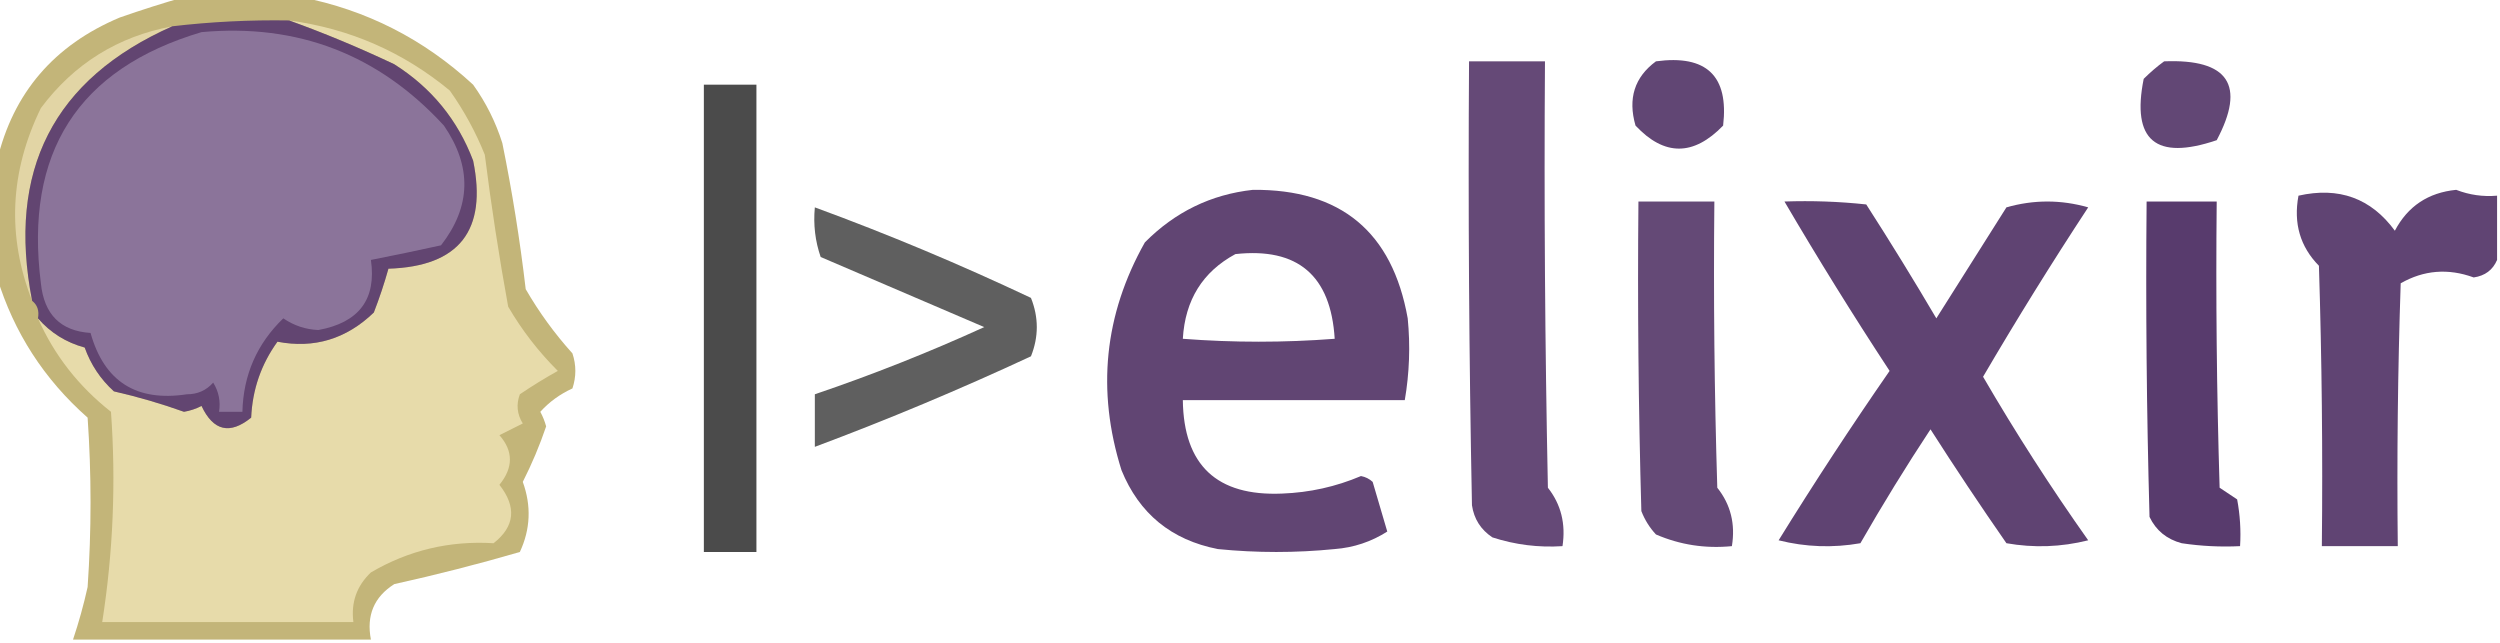
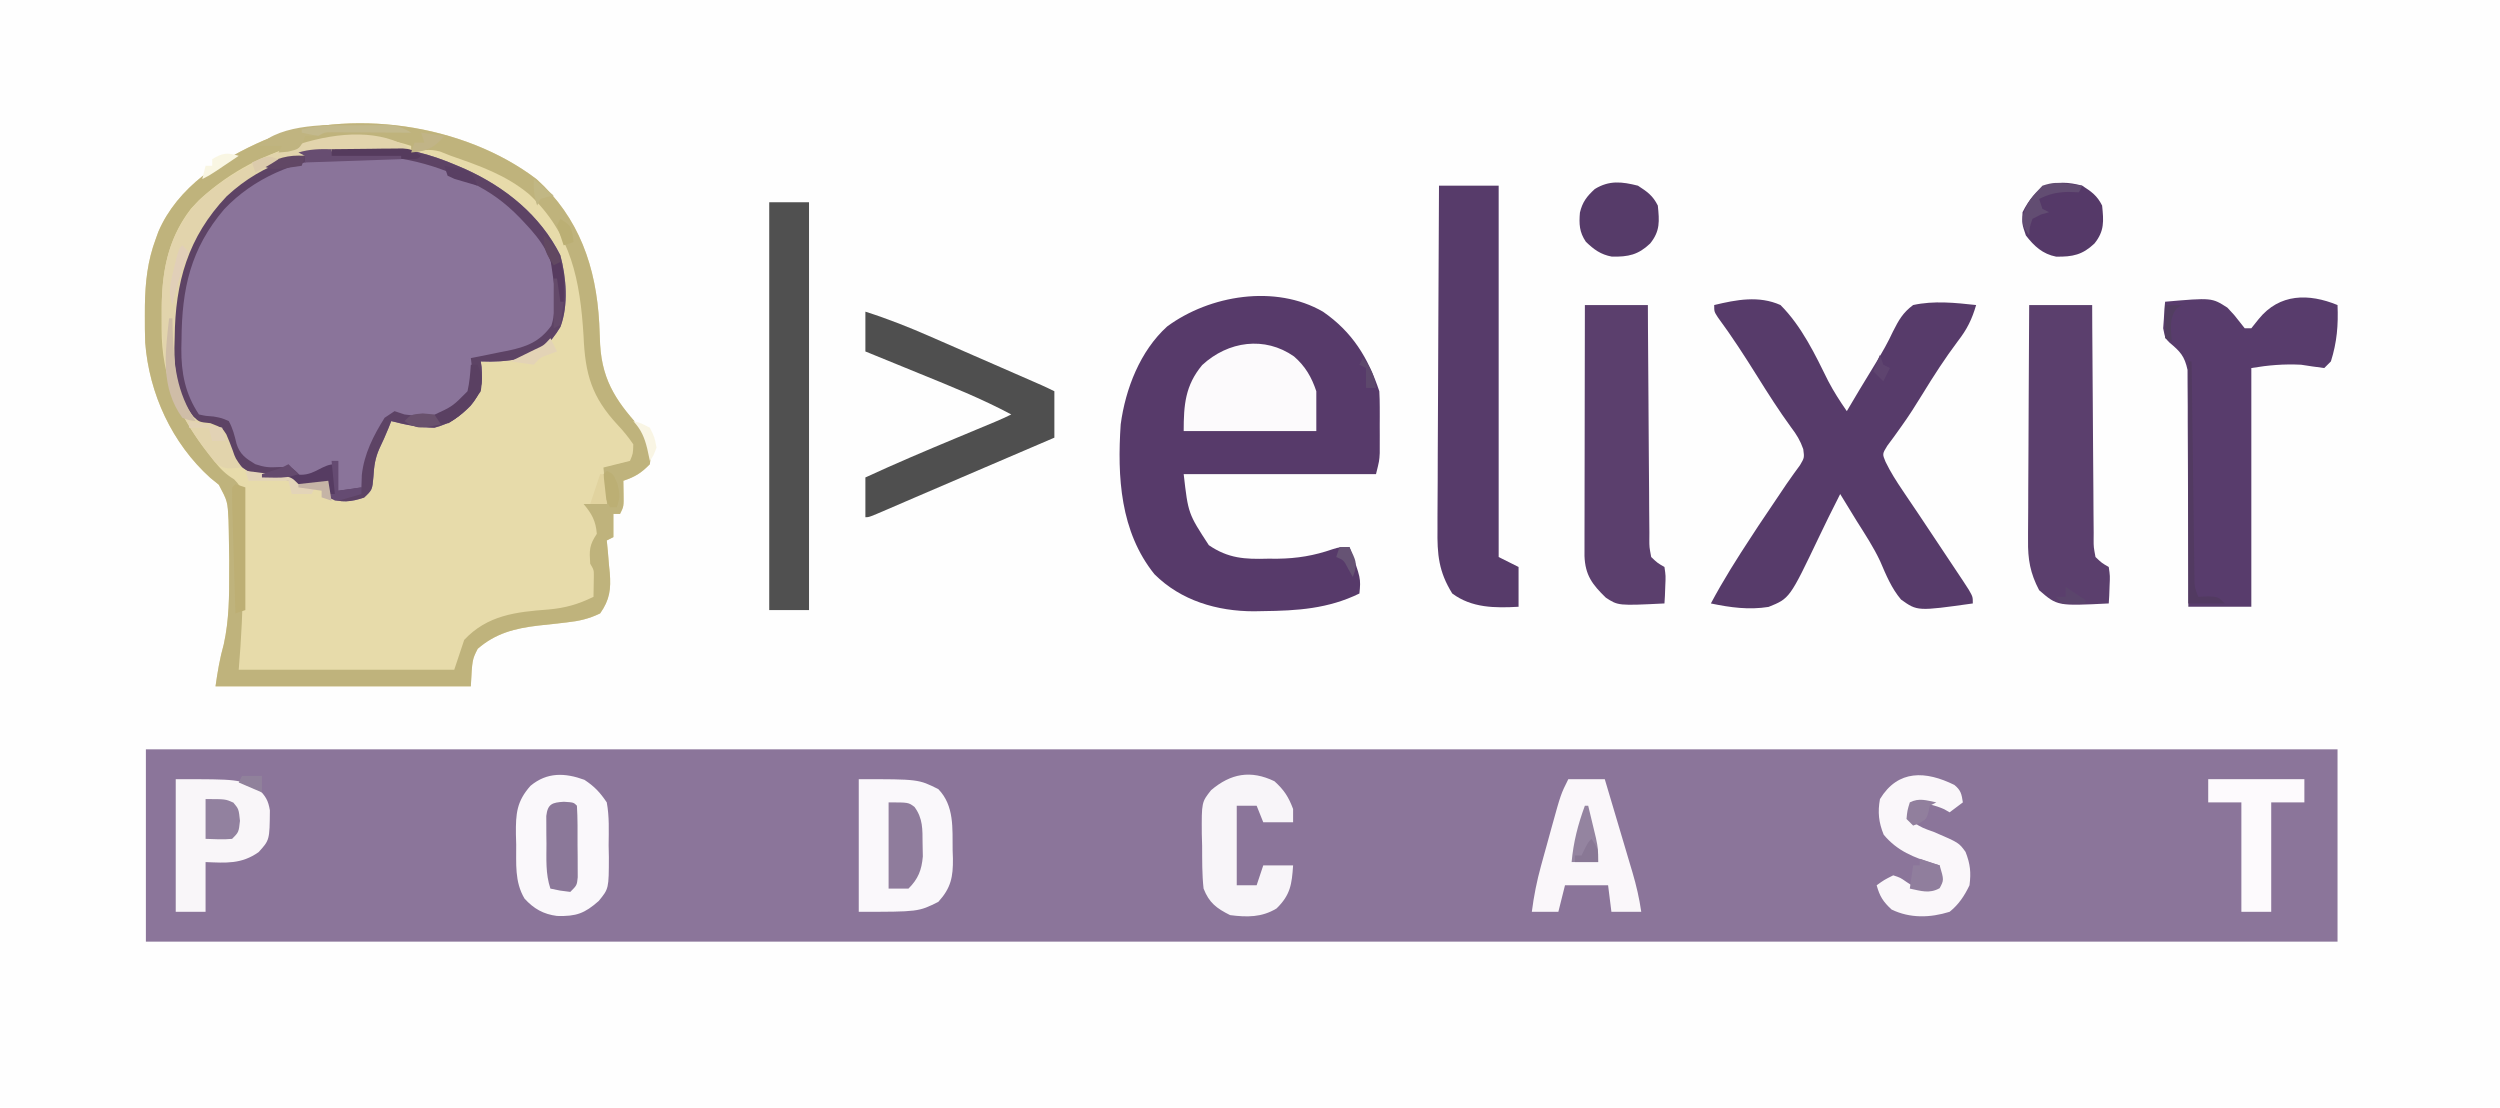
- <svg xmlns="http://www.w3.org/2000/svg" viewBox="0 0 428 110" version="1.1" style="shape-rendering:geometricPrecision; text-rendering:geometricPrecision; image-rendering:optimizeQuality; fill-rule:evenodd; clip-rule:evenodd">
-   <g>
-     <path style="opacity:1" fill="#c3b579" d="M 31.5,-0.5 C 38.167,-0.5 44.833,-0.5 51.5,-0.5C 62.696,1.682 72.529,6.682 81,14.5C 83.194,17.554 84.861,20.888 86,24.5C 87.688,32.791 89.021,41.124 90,49.5C 92.28,53.447 94.947,57.113 98,60.5C 98.667,62.5 98.667,64.5 98,66.5C 95.863,67.479 94.029,68.812 92.5,70.5C 92.931,71.293 93.264,72.127 93.5,73C 92.393,76.259 91.06,79.426 89.5,82.5C 90.987,86.593 90.82,90.593 89,94.5C 81.917,96.562 74.75,98.395 67.5,100C 64.037,102.195 62.704,105.361 63.5,109.5C 46.5,109.5 29.5,109.5 12.5,109.5C 13.481,106.579 14.315,103.579 15,100.5C 15.667,90.833 15.667,81.167 15,71.5C 7.552,64.928 2.385,56.928 -0.5,47.5C -0.5,40.833 -0.5,34.167 -0.5,27.5C 2.256,15.896 9.256,7.729 20.5,3C 24.254,1.691 27.921,0.525 31.5,-0.5 Z" />
-   </g>
-   <g>
-     <path style="opacity:1" fill="#e2d5a5" d="M 29.5,4.5 C 9.148,13.533 1.148,29.2 5.5,51.5C 1.167,40.43 1.667,29.43 7,18.5C 12.68,10.91 20.18,6.243 29.5,4.5 Z" />
-   </g>
-   <g>
-     <path style="opacity:0.906" fill="#553669" d="M 251.5,10.5 C 255.833,10.5 260.167,10.5 264.5,10.5C 264.333,34.836 264.5,59.169 265,83.5C 267.248,86.351 268.082,89.684 267.5,93.5C 263.395,93.766 259.395,93.266 255.5,92C 253.513,90.681 252.346,88.848 252,86.5C 251.5,61.169 251.333,35.836 251.5,10.5 Z" />
-   </g>
-   <g>
-     <path style="opacity:0.918" fill="#543668" d="M 283.5,10.5 C 292.158,9.327 295.992,12.994 295,21.5C 289.924,26.756 284.924,26.756 280,21.5C 278.663,16.872 279.83,13.205 283.5,10.5 Z" />
-   </g>
-   <g>
-     <path style="opacity:0.921" fill="#553769" d="M 370.5,10.5 C 381.515,10.065 384.515,14.565 379.5,24C 369.054,27.542 364.887,24.042 367,13.5C 368.145,12.364 369.312,11.364 370.5,10.5 Z" />
-   </g>
-   <g>
-     <path style="opacity:0.996" fill="#4a4a4a" d="M 120.5,14.5 C 123.5,14.5 126.5,14.5 129.5,14.5C 129.5,41.167 129.5,67.833 129.5,94.5C 126.5,94.5 123.5,94.5 120.5,94.5C 120.5,67.833 120.5,41.167 120.5,14.5 Z" />
-   </g>
-   <g>
-     <path style="opacity:1" fill="#e7dbaa" d="M 49.5,3.5 C 59.829,4.886 68.996,8.886 77,15.5C 79.435,18.933 81.435,22.6 83,26.5C 84.094,35.209 85.428,43.876 87,52.5C 89.349,56.528 92.183,60.194 95.5,63.5C 93.267,64.742 91.1,66.076 89,67.5C 88.349,69.235 88.515,70.902 89.5,72.5C 88.167,73.167 86.833,73.833 85.5,74.5C 87.896,77.225 87.896,80.059 85.5,83C 88.483,86.802 88.149,90.135 84.5,93C 76.967,92.541 69.967,94.207 63.5,98C 61.069,100.305 60.069,103.138 60.5,106.5C 46.167,106.5 31.833,106.5 17.5,106.5C 19.37,94.573 19.87,82.573 19,70.5C 13.449,66.131 9.282,60.798 6.5,54.5C 8.641,56.968 11.307,58.634 14.5,59.5C 15.547,62.43 17.213,64.93 19.5,67C 23.611,67.938 27.611,69.105 31.5,70.5C 32.554,70.32 33.554,69.987 34.5,69.5C 36.52,73.787 39.354,74.453 43,71.5C 43.214,66.691 44.714,62.358 47.5,58.5C 53.787,59.71 59.287,58.043 64,53.5C 64.96,51.02 65.793,48.52 66.5,46C 78.616,45.618 83.449,39.451 81,27.5C 78.359,20.521 73.859,15.021 67.5,11C 61.515,8.166 55.515,5.666 49.5,3.5 Z" />
-   </g>
-   <g>
-     <path style="opacity:0.924" fill="#543668" d="M 214.5,32.5 C 229.538,32.373 238.372,39.706 241,54.5C 241.461,59.184 241.295,63.851 240.5,68.5C 227.833,68.5 215.167,68.5 202.5,68.5C 202.643,79.642 208.309,84.975 219.5,84.5C 224.198,84.327 228.698,83.327 233,81.5C 233.772,81.645 234.439,81.978 235,82.5C 235.837,85.365 236.67,88.198 237.5,91C 234.754,92.75 231.754,93.75 228.5,94C 221.833,94.667 215.167,94.667 208.5,94C 200.536,92.444 195.036,87.944 192,80.5C 187.711,66.861 189.044,53.861 196,41.5C 201.166,36.287 207.333,33.287 214.5,32.5 Z M 211.5,43.5 C 222.174,42.334 227.84,47.167 228.5,58C 219.833,58.667 211.167,58.667 202.5,58C 202.886,51.367 205.886,46.534 211.5,43.5 Z" />
-   </g>
-   <g>
-     <path style="opacity:0.929" fill="#543668" d="M 427.5,33.5 C 427.5,37.167 427.5,40.833 427.5,44.5C 426.777,46.213 425.443,47.213 423.5,47.5C 419.129,45.903 414.962,46.236 411,48.5C 410.5,63.496 410.333,78.496 410.5,93.5C 406.167,93.5 401.833,93.5 397.5,93.5C 397.667,77.496 397.5,61.496 397,45.5C 393.784,42.226 392.617,38.226 393.5,33.5C 400.421,31.937 405.921,33.937 410,39.5C 412.212,35.306 415.712,32.972 420.5,32.5C 422.747,33.374 425.08,33.708 427.5,33.5 Z" />
-   </g>
-   <g>
-     <path style="opacity:0.904" fill="#543668" d="M 280.5,34.5 C 284.833,34.5 289.167,34.5 293.5,34.5C 293.333,50.837 293.5,67.17 294,83.5C 296.286,86.365 297.12,89.698 296.5,93.5C 291.959,93.948 287.626,93.281 283.5,91.5C 282.416,90.335 281.583,89.002 281,87.5C 280.5,69.837 280.333,52.17 280.5,34.5 Z" />
-   </g>
-   <g>
-     <path style="opacity:0.932" fill="#543668" d="M 305.5,34.5 C 310.179,34.334 314.845,34.501 319.5,35C 323.625,41.416 327.625,47.916 331.5,54.5C 335.5,48.167 339.5,41.833 343.5,35.5C 348.167,34.167 352.833,34.167 357.5,35.5C 351.234,45.037 345.234,54.704 339.5,64.5C 345.07,74.078 351.07,83.411 357.5,92.5C 352.869,93.662 348.202,93.828 343.5,93C 339.043,86.586 334.709,80.086 330.5,73.5C 326.302,79.868 322.302,86.368 318.5,93C 313.798,93.828 309.131,93.662 304.5,92.5C 310.585,82.662 316.918,72.996 323.5,63.5C 317.228,53.945 311.228,44.278 305.5,34.5 Z" />
-   </g>
-   <g>
-     <path style="opacity:0.973" fill="#543669" d="M 367.5,34.5 C 371.5,34.5 375.5,34.5 379.5,34.5C 379.333,50.837 379.5,67.17 380,83.5C 381,84.167 382,84.833 383,85.5C 383.497,88.146 383.664,90.813 383.5,93.5C 380.15,93.665 376.817,93.498 373.5,93C 370.943,92.315 369.109,90.815 368,88.5C 367.5,70.503 367.333,52.503 367.5,34.5 Z" />
-   </g>
-   <g>
-     <path style="opacity:0.881" fill="#4a4a4a" d="M 139.5,35.5 C 152.031,40.096 164.364,45.263 176.5,51C 177.833,54.333 177.833,57.667 176.5,61C 164.334,66.663 152,71.83 139.5,76.5C 139.5,73.5 139.5,70.5 139.5,67.5C 149.329,64.166 158.996,60.333 168.5,56C 159.167,52 149.833,48 140.5,44C 139.556,41.281 139.223,38.447 139.5,35.5 Z" />
-   </g>
-   <g>
-     <path style="opacity:1" fill="#624571" d="M 49.5,3.5 C 55.515,5.666 61.515,8.166 67.5,11C 73.859,15.021 78.359,20.521 81,27.5C 83.449,39.451 78.616,45.618 66.5,46C 65.793,48.52 64.96,51.02 64,53.5C 59.287,58.043 53.787,59.71 47.5,58.5C 44.714,62.358 43.214,66.691 43,71.5C 39.354,74.453 36.52,73.787 34.5,69.5C 33.554,69.987 32.554,70.32 31.5,70.5C 27.611,69.105 23.611,67.938 19.5,67C 17.213,64.93 15.547,62.43 14.5,59.5C 11.307,58.634 8.641,56.968 6.5,54.5C 6.737,53.209 6.404,52.209 5.5,51.5C 1.148,29.2 9.148,13.533 29.5,4.5C 36.137,3.724 42.804,3.391 49.5,3.5 Z" />
-   </g>
-   <g>
-     <path style="opacity:1" fill="#8b749a" d="M 34.5,5.5 C 50.989,3.996 64.822,9.329 76,21.5C 80.826,28.531 80.66,35.364 75.5,42C 71.496,42.881 67.496,43.714 63.5,44.5C 64.469,51.226 61.469,55.226 54.5,56.5C 52.312,56.406 50.312,55.739 48.5,54.5C 43.99,58.856 41.656,64.19 41.5,70.5C 40.167,70.5 38.833,70.5 37.5,70.5C 37.785,68.712 37.452,67.045 36.5,65.5C 35.312,66.84 33.812,67.507 32,67.5C 23.339,68.821 17.839,65.321 15.5,57C 10.377,56.666 7.544,53.833 7,48.5C 4.159,26.129 13.325,11.796 34.5,5.5 Z" />
-   </g>
+ <svg xmlns="http://www.w3.org/2000/svg" width="754" height="334">
+   <path d="M0 0h754v334H0V0z" fill="#fefefe" />
+   <path d="M44 226h661v58H44v-58z" fill="#8b759a" />
+   <path d="M161.859 54.063c12.854 11.635 17.933 26.489 18.871 43.439l.266 6.406c.671 11.568 5.513 17.955 13.211 26.318 2.272 3.515 2.297 5.662 1.793 9.773-2.596 2.666-4.477 3.826-8 5l.063 3.875c.063 3.875.063 3.875-1.062 6.125h-2v7l-2 1 .324 3.289.363 4.336.221 2.16c.379 4.861.004 8.079-2.908 12.215-3.325 1.616-6.36 2.322-10.02 2.711l-2.85.336-5.852.633c-6.958.836-12.786 2.278-18.217 7.008-1.646 3.262-1.646 3.262-2.062 11.313H65c.646-4.524 1.29-8.415 2.5-12.715 1.607-7.346 1.653-14.611 1.625-22.098l.012-3.08L69 160l-.071-3.041c-.283-5.761-.283-5.761-2.933-10.764l-2.559-2.07c-11.537-10.398-18.448-25.341-19.645-40.801-.095-2.737-.122-5.461-.105-8.199l.013-2.918c.112-7.072.794-13.539 3.3-20.207l.773-2.141c5.773-13.453 19-21.98 31.914-27.57 25.608-9.965 60.124-5.025 82.172 11.773z" fill="#e7dbaa" />
+   <path d="M108.938 44.438l3.803-.072c9.285.014 16.757 1.979 25.26 5.635l2.342.999C152.45 56.495 162.919 64.905 169 77c1.794 6.665 2.483 15.073.023 21.586-3.196 5.275-6.321 8.105-12.336 9.602-3.977.797-7.642.985-11.687.813l.246 1.688c.41 4.958-.077 7.807-3.309 11.688-3.349 3.363-6.268 5.417-10.937 6.625-4.477-.038-8.683-.87-13-2l-.812 2.063c-.846 2.093-1.772 4.153-2.75 6.188-1.288 2.893-1.633 5.346-1.812 8.5-.346 3.987-.346 3.987-2.812 6.313-3.803 1.268-7.144 1.772-10.812-.062v-5l-2 1c-2.69.187-5.297.086-8 0l-1-1-5.687-.75c-5.716-.923-8.475-1.92-12.312-6.25-1.98-3.299-3-5.151-3-9l-3.187-.125c-3.96-.909-5.401-1.823-7.758-5.099-4.179-7.041-4.538-13.519-4.429-21.526l.031-3.237c.333-16.892 5.774-29.334 17.559-41.345 11.319-10.842 24.367-13.364 39.723-13.23z" fill="#8a749a" />
+   <path d="M399 94c8.869 6.115 13.627 13.882 17 24 .093 1.58.131 3.163.133 4.746l.004 2.787-.012 2.904.012 2.893-.004 2.791-.003 2.545C416 139 416 139 415 143h-58c1.357 11.886 1.357 11.886 7.582 21.424 5.859 4.002 10.826 4.277 17.793 4.076l2.961.008c5.922-.079 10.995-.924 16.592-2.869C404 165 404 165 407 165c3.444 9.41 3.444 9.41 3 14-9.401 4.596-18.725 5.199-29.062 5.313l-2.793.053c-11.043-.011-21.971-3.206-29.965-11.182C337.845 160.331 336.948 143.787 338 128c1.437-10.732 5.862-22.143 14.016-29.539C364.896 88.978 384.691 85.724 399 94z" fill="#573a6a" />
+   <path d="M517 92c6.735-1.615 13.469-2.911 20 0 6.379 6.384 10.437 14.913 14.395 22.932 1.68 3.21 3.549 6.09 5.605 9.068l.975-1.646 1.369-2.308 1.514-2.552 5.013-8.245c1.846-3.03 3.556-6.027 5.039-9.25 1.776-3.492 2.947-5.639 6.09-8 6.267-1.374 12.683-.688 19 0-1.245 4.296-2.756 7.356-5.5 10.875-3.905 5.2-7.371 10.578-10.761 16.126-1.988 3.242-4.003 6.426-6.224 9.515l-2.266 3.172-2.047 2.762c-1.507 2.46-1.507 2.46-.521 4.835 1.507 3.106 3.272 5.862 5.205 8.724l1.152 1.716 3.649 5.402 13.395 20.117 1.714 2.644C595 180 595 180 595 182c-16.714 2.35-16.714 2.35-21.653-1.182-2.872-3.39-4.525-7.442-6.265-11.493-2.003-4.304-4.619-8.25-7.145-12.262l-2.848-4.652L555 149l-.881 1.761-2.635 5.25-2.888 5.971c-8.836 18.509-8.836 18.509-15.201 21.064-5.947.954-11.543.174-17.396-1.045 3.739-7.021 7.939-13.672 12.313-20.312l2.002-3.068 8.479-12.608 2.207-3.137 1.875-2.57c1.334-2.26 1.334-2.26.988-4.852-.923-2.623-1.997-4.365-3.676-6.578-3.633-4.988-6.922-10.143-10.187-15.375-3.793-6.069-7.639-12.025-11.891-17.785C517 94 517 94 517 92z" fill="#573b6a" />
+   <path d="M161.859 54.063c12.854 11.635 17.933 26.489 18.871 43.439l.266 6.406c.671 11.568 5.513 17.955 13.211 26.318 2.272 3.515 2.297 5.662 1.793 9.773-2.596 2.666-4.477 3.826-8 5l.063 3.875c.063 3.875.063 3.875-1.062 6.125h-2v7l-2 1 .324 3.289.363 4.336.221 2.16c.379 4.861.004 8.079-2.908 12.215-3.325 1.616-6.36 2.322-10.02 2.711l-2.85.336-5.852.633c-6.958.836-12.786 2.278-18.217 7.008-1.646 3.262-1.646 3.262-2.062 11.313H65c.646-4.524 1.29-8.415 2.5-12.715 1.607-7.346 1.653-14.611 1.625-22.098l.012-3.08L69 160l-.071-3.041c-.283-5.761-.283-5.761-2.933-10.764l-2.559-2.07c-11.537-10.398-18.448-25.341-19.645-40.801-.095-2.737-.122-5.461-.105-8.199l.013-2.918c.112-7.072.794-13.539 3.3-20.207l.773-2.141c5.773-13.453 19-21.98 31.914-27.57 25.608-9.965 60.124-5.025 82.172 11.773zM57.613 62.906c-7.725 10.026-8.955 20.872-8.863 33.156l-.023 3.143C48.764 114.141 53.84 125.367 63 137l1.453 1.887c1.905 2.393 3.523 4.099 6.159 5.688 3.08 3.129 2.966 4.874 2.98 9.127l-.069 2.674-.014 2.789-.134 8.836-.043 5.855c-.088 9.451-.545 18.697-1.332 28.145h65l3-9c7.007-7.496 15.722-8.455 25.377-9.172 5.121-.456 8.995-1.566 13.623-3.828l.063-3.875.035-2.18c.029-2.027.029-2.027-1.098-3.945-.259-4.051-.304-5.543 2-9-.296-3.849-1.519-6.088-4-9h7l-1-11 8-2c.932-2.206.932-2.206 1-5-1.495-2.173-2.896-3.918-4.687-5.812-7.851-8.461-9.829-15.271-10.312-26.812-1.019-16.684-3.692-30.88-16.437-42.812C152.49 52.707 144.585 49.994 136 47l-3.312-1.312c-3.209-.821-5.492-.448-8.687.313v-2c-22.638-7.546-50.611 1.881-66.387 18.906z" fill="#bfb37c" />
+   <path d="M434 56h18v112l4 2 2 1v12c-7.057.403-14.102.387-20-4-4.11-6.595-4.559-11.799-4.454-19.465l-.002-3.403.065-11.07.017-7.701.085-18.157.087-20.685L434 56z" fill="#573b6a" />
+   <path d="M705 92c.252 6.054-.169 11.203-2 17l-2 2c-2.34-.286-4.672-.63-7-1-5.237-.255-9.779.13-15 1v72h-19l.003-6.79-.084-22.236-.04-13.478-.058-13.013-.002-4.959-.047-6.958-.013-3.997c-.891-4.187-2.222-5.56-5.417-8.23C653 102 653 102 652.414 99.008l.211-2.883.164-2.93L653 91c14.084-1.231 14.084-1.231 18.773 1.781 2.102 2.219 2.102 2.219 3.844 4.469L677 99h2l2.25-2.812c6.259-7.696 15.051-7.756 23.75-4.187z" fill="#583c6c" />
+   <path d="M612 92h19l.028 6.929.156 22.643.087 13.731.097 13.247.024 5.058.062 7.075-.015 2.121c.003 2.177.003 2.177.561 5.196 1.917 1.814 1.917 1.814 4 3 .391 2.699.391 2.699.25 5.688l-.109 3.012L636 182c-15.492.774-15.492.774-21-4-2.677-5.096-3.428-9.283-3.341-15.047l-.001-2.338.049-7.58.013-5.284.074-13.854.06-14.158L612 92zm-134 0h19l.028 6.929.156 22.643.087 13.731.097 13.247.024 5.058.062 7.075-.015 2.121c.003 2.177.003 2.177.561 5.196 1.917 1.814 1.917 1.814 4 3 .391 2.699.391 2.699.25 5.688l-.109 3.012L502 182c-13.963.689-13.963.689-17.687-1.75-4.074-3.964-6.223-6.757-6.433-12.61l.007-4.233v-2.336l.016-7.645.004-5.301.025-13.952.02-14.237L478 92z" fill="#5b3f6d" />
+   <path d="M232 61h12v123h-12V61z" fill="#505050" />
+   <path d="M261 94c6.821 2.161 13.323 4.756 19.871 7.633l3.041 1.325 9.525 4.167 6.475 2.824 11.781 5.149 2.381 1.043A98.69 98.69 0 0 1 318 118v14l-4.8 2.057-4.303 1.844-11.905 5.101L276.035 150l-2.958 1.274-5.296 2.287C262.112 156 262.112 156 261 156v-12c8.937-4.131 17.976-7.966 27.063-11.75l6.35-2.65 5.689-2.372c1.652-.7 3.294-1.425 4.898-2.228-8.93-4.766-18.262-8.503-27.625-12.312l-4.777-1.955L261 106V94z" fill="#4f4f4f" />
+   <path d="M108.938 44.438l3.803-.072c9.285.014 16.757 1.979 25.26 5.635l2.342.999C152.45 56.495 162.919 64.905 169 77c1.794 6.665 2.483 15.073.023 21.586-3.196 5.275-6.321 8.105-12.336 9.602-3.977.797-7.642.985-11.687.813l.246 1.688c.41 4.958-.077 7.807-3.309 11.688-3.349 3.363-6.268 5.417-10.937 6.625-4.477-.038-8.683-.87-13-2l-.812 2.063c-.846 2.093-1.772 4.153-2.75 6.188-1.288 2.893-1.633 5.346-1.812 8.5-.346 3.987-.346 3.987-2.812 6.313-3.803 1.268-7.144 1.772-10.812-.062v-5l-2 1c-2.69.187-5.297.086-8 0l-1-1-5.687-.75c-5.716-.923-8.475-1.92-12.312-6.25-1.98-3.299-3-5.151-3-9l-3.187-.125c-3.96-.909-5.401-1.823-7.758-5.099-4.179-7.041-4.538-13.519-4.429-21.526l.031-3.237c.333-16.892 5.774-29.334 17.559-41.345 11.319-10.842 24.367-13.364 39.723-13.23zM67.625 63.094C57.454 75.025 54.838 87.136 54.75 102.438l-.062 2.697C54.644 112.523 55.862 118.793 60 125c2.1.462 2.1.462 4.438.625 2.449.453 2.449.453 4.563 1.375 1.221 2.239 1.739 4.329 2.328 6.805.99 3.236 2.837 4.494 5.672 6.195 2.811.937 4.147 1.037 7 .875 3.783-.076 3.783-.076 5.688 1.688L91 144c4.488-.121 7.447-2.438 11-5v9l7-1 .125-3.75c.686-6.347 3.511-11.886 6.875-17.25l3-2 3 1c6.23.812 11.583 1.063 16.75-2.875 3.062-3.081 3.725-5.246 3.75-9.562-.127-1.525-.281-3.048-.5-4.562l3.762-.734 4.926-1.016 2.475-.477c5.674-1.194 9.607-2.679 13.131-7.566 1.027-3.207 1.009-6.159 1.02-9.52l.051-3.863c-.702-7.394-3.992-12.171-8.926-17.387l-1.613-1.719C152.371 61.118 147.788 57.781 142 55l-2.785-1.391c-22.673-10.853-53.706-9.393-71.59 9.484z" fill="#5d4365" />
+   <path d="M259 235c18 0 18 0 24 3 4.868 5.036 4.236 11.851 4.313 18.438l.088 2.525c.056 5.491-.554 8.809-4.4 13.037-6 3-6 3-24 3v-40zm-82.75.188c3.055 2.014 4.704 3.783 6.75 6.813.799 4.283.603 8.588.563 12.938l.072 3.537c-.016 9.547-.016 9.547-3.057 13.256-4.244 3.736-6.735 4.686-12.551 4.523-4.143-.519-7.068-2.196-9.84-5.254-3.028-5.099-2.447-10.565-2.5-16.312l-.088-3.131c-.052-6.196.227-9.861 4.4-14.557 4.999-4.166 10.424-3.941 16.25-1.812z" fill="#faf8fb" />
+   <path d="M390.273 107.5c3.416 2.968 5.312 6.257 6.727 10.5v12h-40c0-7.884.454-13.734 5.578-19.898 7.85-7.249 18.883-8.781 27.695-2.602z" fill="#fcfafc" />
+   <path d="M53 235c19 0 19 0 25 3 2.138 2.17 2.9 3.398 3.398 6.402-.083 8.95-.083 8.95-3.398 12.598-5.202 3.68-9.864 3.249-16 3v15h-9v-40z" fill="#f9f6f9" />
+   <path d="M473 235h11l4.218 14.197 1.435 4.824 2.063 6.956.647 2.16c1.158 3.935 2.058 7.803 2.638 11.864h-9l-1-8h-13l-2 8h-8c.603-4.757 1.506-9.265 2.777-13.887l1.057-3.842.55-1.97 1.646-5.983c2.716-9.809 2.716-9.809 4.971-14.318z" fill="#faf7fa" />
+   <path d="M384.375 235.625c2.91 2.632 4.252 4.713 5.625 8.375v4h-9l-2-5h-6v24h6l2-6h9c-.383 5.643-.779 8.899-5 13-4.475 2.71-8.909 2.658-14 2-4.115-2.058-6.339-3.735-8-8-.478-4.279-.416-8.572-.437-12.875l-.1-3.551c-.06-9.64-.06-9.64 2.814-13.27 5.94-5.028 11.935-6.128 19.098-2.68z" fill="#f8f5f9" />
+   <path d="M589.434 236.734c1.976 1.596 2.199 2.8 2.566 5.266l-4 3-1.625-.937c-2.803-1.254-5.328-1.731-8.375-2.062l-2 1c.005 2.421.005 2.421 1 5 2.845 1.707 2.845 1.707 6.313 2.938 7.488 3.218 7.488 3.218 9.5 6 1.426 3.679 1.686 6.147 1.188 10.063-1.511 3.165-3.249 5.8-6 8-5.899 1.838-11.925 2-17.5-.687-2.571-2.378-3.572-3.971-4.5-7.312 2.25-1.625 2.25-1.625 5-3 2.125.688 2.125.688 4 2 3.224 2.149 4.267 2.383 8 2 2.287-1.839 2.287-1.839 2.125-4.625L585 261l-1.758-.516c-5.972-1.853-11-3.793-15.117-8.734-1.509-3.689-1.849-6.821-1.125-10.75 5.472-8.989 13.842-8.502 22.434-4.266z" fill="#faf7fa" />
+   <path d="M666 235h29v7h-10v33h-9v-33h-10v-7z" fill="#fdfafd" />
+   <path d="M124 45l-2.548.028-9.556.179-4.099.063c-15.441.17-27.957 3.313-39.423 13.917C56.673 71.514 52.84 85.234 52.688 101.75l-.088 3.133c-.062 7.563.878 14.81 5.821 20.854 1.703 1.566 1.703 1.566 5.017 1.888C67 129 67 129 68.273 131.02c.678 1.578 1.315 3.175 1.902 4.789.819 2.429.819 2.429 2.824 5.191-5.378.474-5.378.474-8.125-1.617-11.323-13.635-16.052-25.477-16.062-43.195l-.037-3.158C48.752 80.5 51.218 69.753 60 60.375 73.543 47.747 106.014 33.009 124 45z" fill="#e2d4ac" />
+   <path d="M628 56c2.82 1.821 4.503 3.007 6 6 .472 4.721.734 7.66-2.312 11.438-3.597 3.429-6.597 4.042-11.551 3.969-4.055-.771-6.678-3.192-9.137-6.406-1.187-3.5-1.187-3.5-1-7 4.088-8.175 9.42-10.332 18-8z" fill="#553968" />
+   <path d="M494 56c2.82 1.821 4.503 3.007 6 6 .472 4.721.734 7.66-2.312 11.438-3.592 3.425-6.595 4.053-11.547 3.961-3.361-.626-5.415-2.135-7.848-4.484-1.978-2.928-2.075-5.333-1.789-8.797.747-3.188 2.104-4.925 4.496-7.117 4.379-2.671 8.148-2.22 13-1z" fill="#563b69" />
+   <path d="M268 242c6 0 6 0 7.813 1.375 2.568 3.514 2.405 6.735 2.438 10.938l.078 3.988c-.366 4.123-1.386 6.757-4.328 9.699h-6v-26z" fill="#8f7c9c" />
+   <path d="M170.063 241.813C173 242 173 242 174 243c.253 3.973.185 7.958.188 11.938l.037 3.404.006 3.248.012 2.996C174 267 174 267 172 269c-3.125-.375-3.125-.375-6-1-1.492-4.475-1.184-8.876-1.187-13.562l-.037-2.943-.006-2.811-.012-2.576c.422-3.658 1.796-4.08 5.305-4.295z" fill="#8b7899" />
+   <path d="M71 146l3 1v37l-3 1-.482-16.18-.166-5.509-.231-7.901-.082-2.503L70 147l1-1z" fill="#bdaf74" />
+   <path d="M62 241c6 0 6 0 8.375 1.063C72 244 72 244 72.375 247.563 72 251 72 251 70 253c-2.688.27-5.291.087-8 0v-12z" fill="#92819f" />
+   <path d="M660 109h1l.031 2.561.308 23.882.158 12.278.156 11.846.056 4.522.086 6.328.047 3.64c.031 3.003.031 3.003 1.158 5.942l2.875-.125C669 180 669 180 671 182h-11v-73z" fill="#523a61" />
+   <path d="M478 243h1l1.5 6.25.844 3.516C482 256 482 256 482 260h-8c.55-6.048 1.904-11.306 4-17z" fill="#9484a0" />
+   <path d="M108.75 37.625l3.174-.004c8.19.119 8.19.119 12.076 2.379l-2.323-.016-10.427-.047-3.656-.025-3.516-.01-3.237-.016c-2.477.099-4.474.444-6.841 1.114h-2l-.625 1.938C90 45 90 45 86.875 45.75L84 46l1-2h-7c6.968-6.968 21.61-6.374 30.75-6.375z" fill="#c0b480" />
+   <path d="M579 259l6 2c1.312 4.414 1.312 4.414 0 6.875-3.103 1.745-5.627.825-9 .125l1-7h2v-2z" fill="#907e9d" />
+   <path d="M142 110h2c1.509 3.018 1.5 4.623 1 8-2.622 3.974-5.609 7.159-9.687 9.625-2.83.459-3.86-.272-6.312-1.625l1.609-.734c5.91-2.714 5.91-2.714 10.391-7.266.608-2.703.815-5.218 1-8z" fill="#5a4062" />
+   <path d="M623.688 55.438l2.449.309L628 56l-1 2-3.187-.125c-3.553.116-5.661.597-8.812 2.125l1 3 2 1-2.437.688L613 66c-.894 2.548-.894 2.548-1 5-2-3-2-3-1.937-5.812 1.229-4.179 2.897-6.074 5.938-9.187 3.095-1.032 4.526-.975 7.688-.562z" fill="#624d72" />
+   <path d="M100 45l11.813-.125 3.393-.051 3.252-.02 2.999-.032C124 45 124 45 127 47c-1 1-1 1-3.5 1.022l-3.285-.143-3.545-.146-3.732-.17-3.744-.158L100 47v-2z" fill="#553b5d" />
+   <path d="M101 140v9h-2v-4l-2 1-4 .25-2.125.078L89 146l-2-3 3.75.188c4.341.023 6.51-3.187 10.25-3.187z" fill="#563c62" />
+   <path d="M100 45v2h21v1l-29 1v-2l-2-1c3.38-1.04 6.478-1.08 10-1z" fill="#674d71" />
+   <path d="M51 96h1l.078 3.586C52.407 109.852 53.16 118.241 59 127c-1.824-.191-1.824-.191-4-1-6.619-9.103-5.177-19.512-4-30z" fill="#cfbda7" />
+   <path d="M584 242l-2 1-.375 1.938C581 247 581 247 578.938 248.25L577 249l-2-2c.25-2.562.25-2.562 1-5 2.862-1.431 4.934-.6 8 0z" fill="#917f9d" />
+   <path d="M108.063 37.813l3.299-.037 3.174-.006 2.887-.012c2.663.251 4.296.887 6.578 2.243l-2.355-.016-10.52-.047-3.707-.025-3.535-.01-3.269-.016C98.018 39.821 98.018 39.821 96 41a75.68 75.68 0 0 1-5-1v-1c5.691-1.296 11.252-1.184 17.063-1.187z" fill="#c3b98d" />
+   <path d="M183 142c2 1 2 1 3.188 3.813.777 3.047.913 4.325-.187 7.188h-2c-2.09-3.396-2.263-6.052-2-10l1-1z" fill="#bcaf74" />
+   <path d="M74 142l6.875.875 3.867.492C88 144 88 144 90 146l5 1-1 2h-6l-1-4H75l-1-3z" fill="#e3d4b8" />
+   <path d="M166 102l2 4-2.375.875c-2.722.974-2.722.974-4.625 3.125l-7-1 7.125-3.5c2.911-1.336 2.911-1.336 4.875-3.5z" fill="#e3d3b6" />
+   <path d="M92 47l-1 3c-8.571 1.286-8.571 1.286-12 0 4.622-2.219 7.768-3.383 13-3z" fill="#614765" />
+   <path d="M127.5 124.688l3.5.313 2 3c-6.4 1.231-6.4 1.231-9.437.063L122 127c2-2 2-2 5.5-2.312z" fill="#69516d" />
+   <path d="M166 78l3 1c.961 2.882 1.106 4.699 1.063 7.688l-.027 2.449L170 91l-2 1-2-14z" fill="#573b5f" />
+   <path d="M480 253c2 3 2 3 2 7h-7v-2h2l.938-1.937C479 254 479 254 480 253z" fill="#897895" />
+   <path d="M57 127l10 2 1 4h-4l-1-4h-6v-2z" fill="#e2d2b5" />
+   <path d="M55 74l2 2-1.375 3.5C54.075 83.613 52.993 87.721 52 92c-1.425-3.847-.579-6.779.375-10.687l.836-3.512C54 75 54 75 55 74z" fill="#e1cfb8" />
+   <path d="M100 139h2v9l7-1v2l-3.875 1.125-2.18.633L101 151l-2-2h2l-1-10z" fill="#654b72" />
+   <path d="M167 84h1l1 7h1l-1 7-2 1V84z" fill="#644a6a" />
+   <path d="M134 50l3.875.75 2.18.422C142 52 142 52 143.258 54.078L144 56l-4.437-1.312-2.496-.738L135 53l-1-3z" fill="#593f63" />
+   <path d="M72 47l-4.375 2.938-2.461 1.652C63 53 63 53 61 54l1-4h2v-2c3.144-1.909 4.521-2.045 8-1z" fill="#f9f6e3" />
+   <path d="M161 54l6 5-1.937.375L163 60l-1 2c-.976-2.928-1.082-4.956-1-8z" fill="#c1b784" />
+   <path d="M127 40l7 1c-3.08 3.672-5.248 4.568-10 5l1-3h3l-1-3z" fill="#c1b487" />
+   <path d="M404 165h3c2.092 4.431 2.092 4.431 1.625 7.313L408 174l-1.375-2.437c-1.372-2.651-1.372-2.651-3.625-3.562l1-3z" fill="#665374" />
+   <path d="M191 127c2.375.625 2.375.625 5 2 1.438 2.875 1.438 2.875 2 6-.875 2.375-.875 2.375-2 4l-.812-3.75c-.826-3.353-1.814-5.661-4.187-8.25z" fill="#f9f5e4" />
+   <path d="M169 66c3 2 3 2 3.688 4.625L173 73l-3 1-2-6 1-2z" fill="#bbaf74" />
+   <path d="M623 177l6 4v1h-7l-2-2h3v-3z" fill="#5b456c" />
+   <path d="M99 145l1 6-3-1v-2l-7-1v-1l9-1z" fill="#c5b4a6" />
+   <path d="M181 143h1l1 9h-5l3-9z" fill="#e1d39f" />
+   <path d="M87 140l3 3c-2.751.917-4.359 1.109-7.187 1.063L79 144v-1l2.875-.937c2.986-.936 2.986-.936 5.125-2.062z" fill="#644a6d" />
+   <path d="M653 92h5l-1.5 1c-2.382 3.176-1.692 6.102-1.5 10l-2-1V92z" fill="#523e61" />
+   <path d="M164 71c2.799 2.528 4.458 4.204 5 8l-2 1c-2.294-3.441-3-4.723-3-9z" fill="#614861" />
+   <path d="M73 234h6v5l-7-3 1-2z" fill="#90819b" />
+   <path d="M411 108c2.503 2.938 3.469 5.179 4 9h-3v-6l-2-1 1-2z" fill="#5d486c" />
+   <path d="M567 107l1 3 2 1-2 4-3-3 2-5z" fill="#5e446f" />
+   <path d="M84 48a56.54 56.54 0 0 1-7 4l-1-3c4.625-2.125 4.625-2.125 8-1z" fill="#dccbac" />
</svg>
